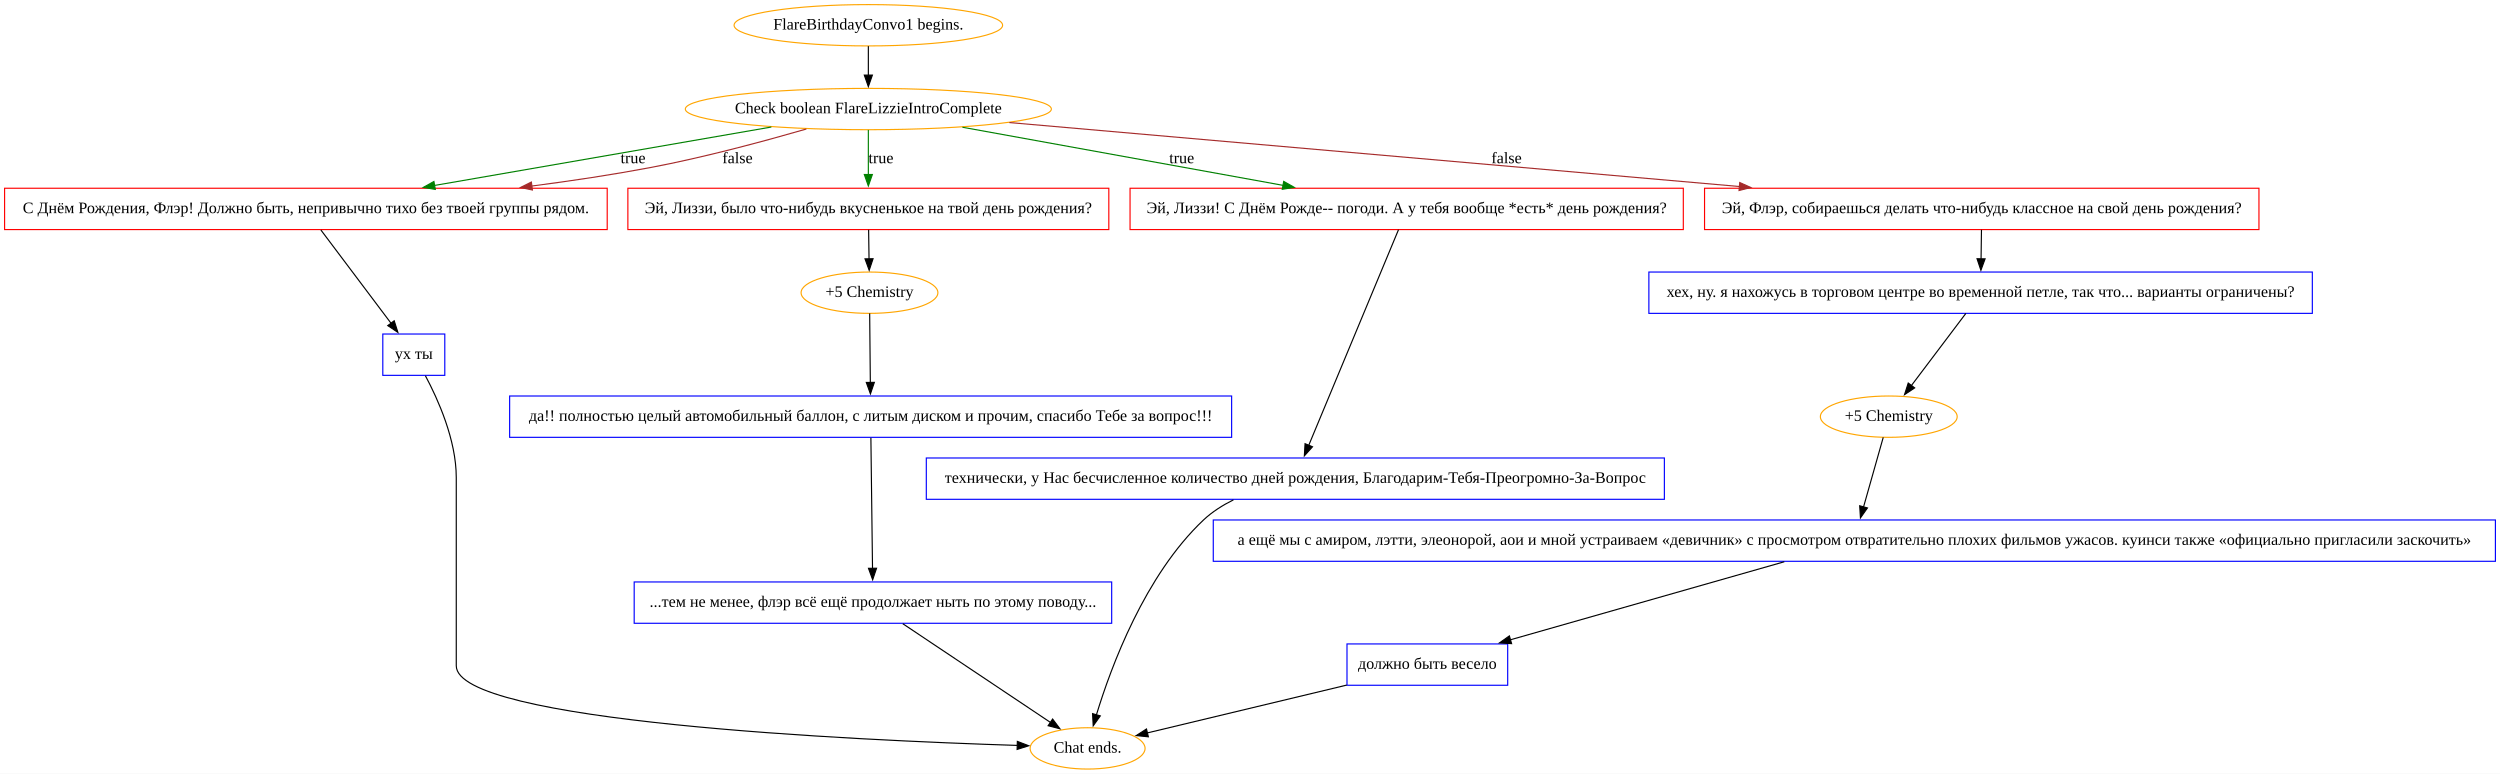
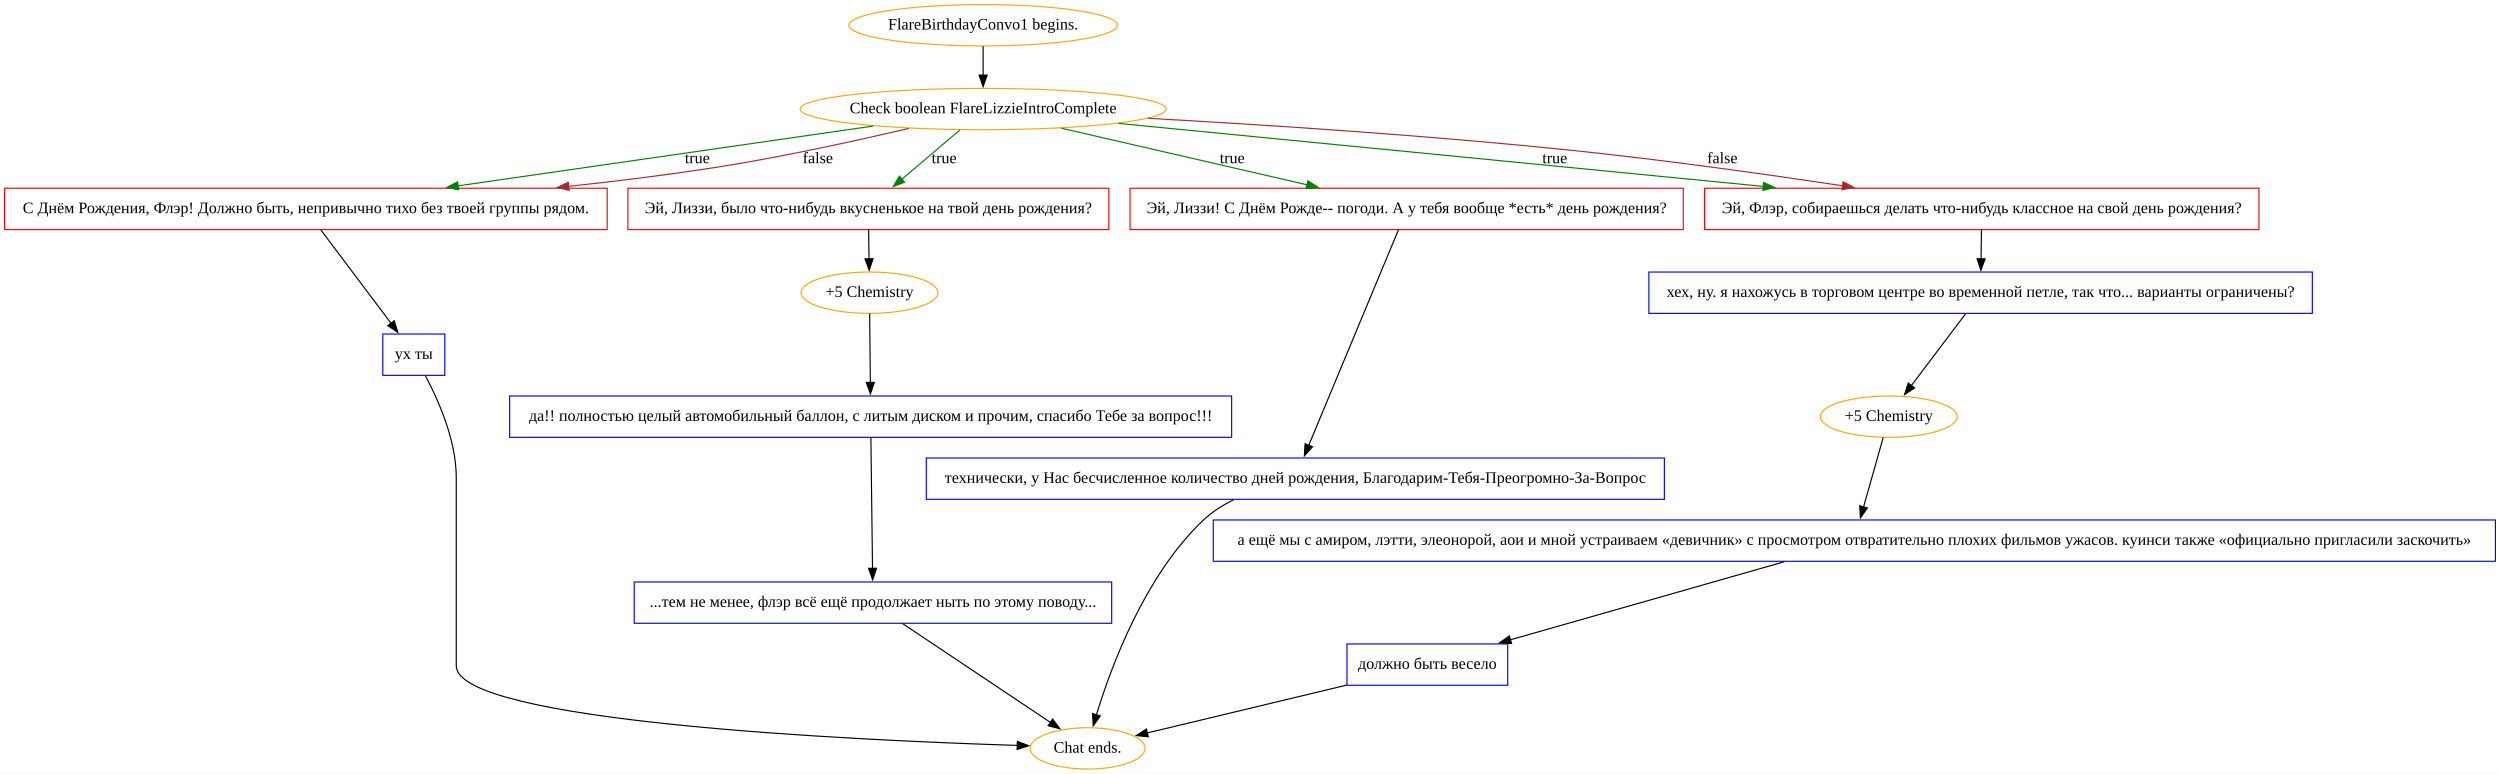
<svg xmlns="http://www.w3.org/2000/svg" width="2178pt" height="674pt" viewBox="0.00 0.00 2178.00 674.00">
  <g id="graph0" class="graph" transform="scale(1 1) rotate(0) translate(4 670)">
    <polygon fill="white" stroke="none" points="-4,4 -4,-670 2174,-670 2174,4 -4,4" />
    <g id="node1" class="node">
-       <ellipse fill="none" stroke="orange" cx="752.5" cy="-648" rx="116.98" ry="18" />
-       <text text-anchor="middle" x="752.5" y="-644.3" font-family="Times New Roman,serif" font-size="14.00">FlareBirthdayConvo1 begins.</text>
+       <ellipse fill="none" stroke="orange" cx="852.5" cy="-648" rx="116.98" ry="18" />
+       <text text-anchor="middle" x="852.5" y="-644.3" font-family="Times New Roman,serif" font-size="14.00">FlareBirthdayConvo1 begins.</text>
    </g>
    <g id="node2" class="node">
-       <ellipse fill="none" stroke="orange" cx="752.5" cy="-575" rx="159.47" ry="18" />
-       <text text-anchor="middle" x="752.5" y="-571.3" font-family="Times New Roman,serif" font-size="14.00">Check boolean FlareLizzieIntroComplete</text>
+       <ellipse fill="none" stroke="orange" cx="852.5" cy="-575" rx="159.47" ry="18" />
+       <text text-anchor="middle" x="852.5" y="-571.3" font-family="Times New Roman,serif" font-size="14.00">Check boolean FlareLizzieIntroComplete</text>
    </g>
    <g id="edge1" class="edge">
-       <path fill="none" stroke="black" d="M752.5,-629.81C752.5,-622.23 752.5,-613.1 752.5,-604.54" />
-       <polygon fill="black" stroke="black" points="756,-604.54 752.5,-594.54 749,-604.54 756,-604.54" />
+       <path fill="none" stroke="black" d="M852.5,-629.81C852.5,-622.23 852.5,-613.1 852.5,-604.54" />
+       <polygon fill="black" stroke="black" points="856,-604.54 852.5,-594.54 849,-604.54 856,-604.54" />
    </g>
    <g id="node3" class="node">
      <polygon fill="none" stroke="red" points="525,-506 0,-506 0,-470 525,-470 525,-506" />
      <text text-anchor="middle" x="262.5" y="-484.3" font-family="Times New Roman,serif" font-size="14.00">С Днём Рождения, Флэр! Должно быть, непривычно тихо без твоей группы рядом.</text>
    </g>
    <g id="edge2" class="edge">
-       <path fill="none" stroke="green" d="M667.99,-559.34C586.86,-545.27 463.82,-523.92 374.55,-508.44" />
-       <polygon fill="green" stroke="green" points="375.23,-505 364.78,-506.74 374.03,-511.9 375.23,-505" />
-       <text text-anchor="middle" x="547.5" y="-527.8" font-family="Times New Roman,serif" font-size="14.00">true</text>
+       <path fill="none" stroke="green" d="M756.72,-560.2C658.44,-546.04 504.79,-523.91 394.91,-508.08" />
+       <polygon fill="green" stroke="green" points="395.64,-504.65 385.24,-506.68 394.64,-511.57 395.64,-504.65" />
+       <text text-anchor="middle" x="603.5" y="-527.8" font-family="Times New Roman,serif" font-size="14.00">true</text>
    </g>
-     <g id="edge6" class="edge">
-       <path fill="none" stroke="brown" d="M698.5,-557.61C660.72,-546.69 608.92,-532.77 562.5,-524 529.26,-517.72 493.72,-512.38 459.15,-507.91" />
-       <polygon fill="brown" stroke="brown" points="459.82,-504.47 449.46,-506.68 458.94,-511.41 459.82,-504.47" />
-       <text text-anchor="middle" x="638.5" y="-527.8" font-family="Times New Roman,serif" font-size="14.00">false</text>
+     <g id="edge7" class="edge">
+       <path fill="none" stroke="brown" d="M787.8,-558.13C741.03,-547.15 676.17,-532.97 618.5,-524 577.52,-517.63 533.69,-512.2 491.29,-507.65" />
+       <polygon fill="brown" stroke="brown" points="491.78,-504.19 481.47,-506.62 491.05,-511.15 491.78,-504.19" />
+       <text text-anchor="middle" x="708.5" y="-527.8" font-family="Times New Roman,serif" font-size="14.00">false</text>
    </g>
    <g id="node4" class="node">
      <polygon fill="none" stroke="red" points="962,-506 543,-506 543,-470 962,-470 962,-506" />
      <text text-anchor="middle" x="752.5" y="-484.3" font-family="Times New Roman,serif" font-size="14.00">Эй, Лиззи, было что-нибудь вкусненькое на твой день рождения?</text>
    </g>
    <g id="edge3" class="edge">
-       <path fill="none" stroke="green" d="M752.5,-556.8C752.5,-545.58 752.5,-530.67 752.5,-517.69" />
-       <polygon fill="green" stroke="green" points="756,-517.98 752.5,-507.98 749,-517.98 756,-517.98" />
-       <text text-anchor="middle" x="763.5" y="-527.8" font-family="Times New Roman,serif" font-size="14.00">true</text>
+       <path fill="none" stroke="green" d="M832.26,-556.8C817.72,-544.44 797.9,-527.59 781.65,-513.78" />
+       <polygon fill="green" stroke="green" points="784.09,-511.26 774.2,-507.45 779.56,-516.59 784.09,-511.26" />
+       <text text-anchor="middle" x="818.5" y="-527.8" font-family="Times New Roman,serif" font-size="14.00">true</text>
    </g>
    <g id="node5" class="node">
      <polygon fill="none" stroke="red" points="1462.5,-506 980.5,-506 980.5,-470 1462.5,-470 1462.5,-506" />
      <text text-anchor="middle" x="1221.5" y="-484.3" font-family="Times New Roman,serif" font-size="14.00">Эй, Лиззи! С Днём Рожде-- погоди. А у тебя вообще *есть* день рождения?</text>
    </g>
    <g id="edge4" class="edge">
-       <path fill="none" stroke="green" d="M834.46,-559.15C911.99,-545.1 1028.8,-523.92 1113.81,-508.52" />
-       <polygon fill="green" stroke="green" points="1114.36,-511.97 1123.58,-506.75 1113.11,-505.09 1114.36,-511.97" />
-       <text text-anchor="middle" x="1025.5" y="-527.8" font-family="Times New Roman,serif" font-size="14.00">true</text>
+       <path fill="none" stroke="green" d="M920.61,-558.31C980.95,-544.41 1069.35,-524.05 1134.73,-508.99" />
+       <polygon fill="green" stroke="green" points="1135.41,-512.42 1144.37,-506.77 1133.84,-505.6 1135.41,-512.42" />
+       <text text-anchor="middle" x="1069.5" y="-527.8" font-family="Times New Roman,serif" font-size="14.00">true</text>
    </g>
    <g id="node6" class="node">
      <polygon fill="none" stroke="red" points="1964,-506 1481,-506 1481,-470 1964,-470 1964,-506" />
      <text text-anchor="middle" x="1722.5" y="-484.3" font-family="Times New Roman,serif" font-size="14.00">Эй, Флэр, собираешься делать что-нибудь классное на свой день рождения?</text>
    </g>
    <g id="edge5" class="edge">
-       <path fill="none" stroke="brown" d="M875.35,-563.23C1035.25,-549.22 1317.17,-524.52 1511.6,-507.48" />
-       <polygon fill="brown" stroke="brown" points="1511.66,-510.99 1521.31,-506.63 1511.05,-504.02 1511.66,-510.99" />
-       <text text-anchor="middle" x="1308.5" y="-527.8" font-family="Times New Roman,serif" font-size="14.00">false</text>
+       <path fill="none" stroke="green" d="M970.28,-562.49C1114.55,-548.4 1360.81,-524.34 1532.1,-507.6" />
+       <polygon fill="green" stroke="green" points="1532.41,-511.09 1542.02,-506.63 1531.73,-504.12 1532.41,-511.09" />
+       <text text-anchor="middle" x="1350.5" y="-527.8" font-family="Times New Roman,serif" font-size="14.00">true</text>
+     </g>
+     <g id="edge6" class="edge">
+       <path fill="none" stroke="brown" d="M996.19,-566.93C1099.17,-561.2 1241.08,-551.94 1365.5,-539 1444.22,-530.81 1532.28,-518.51 1601.25,-508.16" />
+       <polygon fill="brown" stroke="brown" points="1601.72,-511.63 1611.09,-506.68 1600.68,-504.71 1601.72,-511.63" />
+       <text text-anchor="middle" x="1496.5" y="-527.8" font-family="Times New Roman,serif" font-size="14.00">false</text>
    </g>
    <g id="node7" class="node">
      <polygon fill="none" stroke="blue" points="383.5,-379 329.5,-379 329.5,-343 383.5,-343 383.5,-379" />
      <text text-anchor="middle" x="356.5" y="-357.3" font-family="Times New Roman,serif" font-size="14.00">ух ты</text>
    </g>
-     <g id="edge7" class="edge">
+     <g id="edge8" class="edge">
      <path fill="none" stroke="black" d="M275.57,-469.62C291.42,-448.54 318.31,-412.79 336.71,-388.32" />
      <polygon fill="black" stroke="black" points="339.42,-390.54 342.63,-380.44 333.82,-386.33 339.42,-390.54" />
    </g>
    <g id="node8" class="node">
      <ellipse fill="none" stroke="orange" cx="753.5" cy="-415" rx="59.59" ry="18" />
      <text text-anchor="middle" x="753.5" y="-411.3" font-family="Times New Roman,serif" font-size="14.00">+5 Chemistry</text>
    </g>
-     <g id="edge8" class="edge">
+     <g id="edge9" class="edge">
      <path fill="none" stroke="black" d="M752.74,-469.81C752.85,-462.23 752.98,-453.1 753.1,-444.54" />
      <polygon fill="black" stroke="black" points="756.6,-444.59 753.24,-434.54 749.6,-444.49 756.6,-444.59" />
    </g>
    <g id="node9" class="node">
      <polygon fill="none" stroke="blue" points="1446,-271 803,-271 803,-235 1446,-235 1446,-271" />
      <text text-anchor="middle" x="1124.5" y="-249.3" font-family="Times New Roman,serif" font-size="14.00">технически, у Нас бесчисленное количество дней рождения, Благодарим-Тебя-Преогромно-За-Вопрос</text>
    </g>
-     <g id="edge9" class="edge">
+     <g id="edge10" class="edge">
      <path fill="none" stroke="black" d="M1214.37,-469.87C1197.77,-429.99 1156.41,-330.66 1136.11,-281.9" />
      <polygon fill="black" stroke="black" points="1139.43,-280.76 1132.36,-272.87 1132.97,-283.45 1139.43,-280.76" />
    </g>
    <g id="node10" class="node">
      <polygon fill="none" stroke="blue" points="2010.5,-433 1432.5,-433 1432.5,-397 2010.5,-397 2010.5,-433" />
      <text text-anchor="middle" x="1721.5" y="-411.3" font-family="Times New Roman,serif" font-size="14.00">хех, ну. я нахожусь в торговом центре во временной петле, так что... варианты ограничены?</text>
    </g>
-     <g id="edge10" class="edge">
+     <g id="edge11" class="edge">
      <path fill="none" stroke="black" d="M1722.26,-469.81C1722.15,-462.23 1722.02,-453.1 1721.9,-444.54" />
      <polygon fill="black" stroke="black" points="1725.4,-444.49 1721.76,-434.54 1718.4,-444.59 1725.4,-444.49" />
    </g>
    <g id="node11" class="node">
      <ellipse fill="none" stroke="orange" cx="943.5" cy="-18" rx="50.09" ry="18" />
      <text text-anchor="middle" x="943.5" y="-14.3" font-family="Times New Roman,serif" font-size="14.00">Chat ends.</text>
    </g>
-     <g id="edge11" class="edge">
+     <g id="edge12" class="edge">
      <path fill="none" stroke="black" d="M366.61,-342.64C377.57,-322.16 393.5,-286.75 393.5,-254 393.5,-254 393.5,-254 393.5,-90 393.5,-41.14 739.35,-25.12 882.54,-20.59" />
      <polygon fill="black" stroke="black" points="882.32,-24.1 892.21,-20.29 882.11,-17.1 882.32,-24.1" />
    </g>
    <g id="node12" class="node">
      <polygon fill="none" stroke="blue" points="1069,-325 440,-325 440,-289 1069,-289 1069,-325" />
      <text text-anchor="middle" x="754.5" y="-303.3" font-family="Times New Roman,serif" font-size="14.00">да!! полностью целый автомобильный баллон, с литым диском и прочим, спасибо Тебе за вопрос!!!</text>
    </g>
-     <g id="edge12" class="edge">
+     <g id="edge13" class="edge">
      <path fill="none" stroke="black" d="M753.66,-396.97C753.81,-380.76 754.05,-356.06 754.23,-336.79" />
      <polygon fill="black" stroke="black" points="757.73,-336.89 754.32,-326.85 750.73,-336.82 757.73,-336.89" />
    </g>
-     <g id="edge13" class="edge">
+     <g id="edge14" class="edge">
      <path fill="none" stroke="black" d="M1070.57,-234.54C1061.16,-229.85 1052,-224.07 1044.5,-217 993.42,-168.86 963.94,-89.17 951.15,-47.06" />
      <polygon fill="black" stroke="black" points="954.57,-46.31 948.41,-37.7 947.86,-48.28 954.57,-46.31" />
    </g>
    <g id="node13" class="node">
      <ellipse fill="none" stroke="orange" cx="1641.5" cy="-307" rx="59.59" ry="18" />
      <text text-anchor="middle" x="1641.5" y="-303.3" font-family="Times New Roman,serif" font-size="14.00">+5 Chemistry</text>
    </g>
-     <g id="edge14" class="edge">
+     <g id="edge15" class="edge">
      <path fill="none" stroke="black" d="M1708.65,-396.97C1695.82,-379.97 1675.93,-353.62 1661.13,-334.01" />
      <polygon fill="black" stroke="black" points="1664.05,-332.07 1655.23,-326.2 1658.46,-336.29 1664.05,-332.07" />
    </g>
    <g id="node14" class="node">
      <polygon fill="none" stroke="blue" points="964.5,-163 548.5,-163 548.5,-127 964.5,-127 964.5,-163" />
      <text text-anchor="middle" x="756.5" y="-141.3" font-family="Times New Roman,serif" font-size="14.00">...тем не менее, флэр всё ещё продолжает ныть по этому поводу...</text>
    </g>
-     <g id="edge15" class="edge">
+     <g id="edge16" class="edge">
      <path fill="none" stroke="black" d="M754.72,-288.57C755.06,-261.16 755.73,-207.69 756.14,-174.59" />
      <polygon fill="black" stroke="black" points="759.64,-174.96 756.26,-164.92 752.64,-174.87 759.64,-174.96" />
    </g>
    <g id="node15" class="node">
      <polygon fill="none" stroke="blue" points="2170,-217 1053,-217 1053,-181 2170,-181 2170,-217" />
      <text text-anchor="middle" x="1611.5" y="-195.3" font-family="Times New Roman,serif" font-size="14.00">а ещё мы с амиром, лэтти, элеонорой, аои и мной устраиваем «девичник» с просмотром отвратительно плохих фильмов ужасов. куинси также «официально пригласили заскочить»</text>
    </g>
-     <g id="edge16" class="edge">
+     <g id="edge17" class="edge">
      <path fill="none" stroke="black" d="M1636.68,-288.97C1632.05,-272.61 1624.97,-247.59 1619.49,-228.24" />
      <polygon fill="black" stroke="black" points="1622.91,-227.47 1616.82,-218.8 1616.18,-229.37 1622.91,-227.47" />
    </g>
-     <g id="edge17" class="edge">
+     <g id="edge18" class="edge">
      <path fill="none" stroke="black" d="M782.5,-126.62C816.22,-104.08 875.01,-64.78 911.45,-40.42" />
      <polygon fill="black" stroke="black" points="913.03,-43.58 919.39,-35.11 909.13,-37.76 913.03,-43.58" />
    </g>
    <g id="node16" class="node">
      <polygon fill="none" stroke="blue" points="1309.5,-109 1169.5,-109 1169.5,-73 1309.5,-73 1309.5,-109" />
      <text text-anchor="middle" x="1239.5" y="-87.3" font-family="Times New Roman,serif" font-size="14.00">должно быть весело</text>
    </g>
-     <g id="edge18" class="edge">
+     <g id="edge19" class="edge">
      <path fill="none" stroke="black" d="M1550.49,-180.61C1485.04,-161.97 1381.17,-132.37 1311.7,-112.57" />
      <polygon fill="black" stroke="black" points="1312.89,-109.27 1302.31,-109.9 1310.97,-116 1312.89,-109.27" />
    </g>
-     <g id="edge19" class="edge">
+     <g id="edge20" class="edge">
      <path fill="none" stroke="black" d="M1169.35,-73.17C1116.01,-60.38 1043.82,-43.06 995.55,-31.49" />
      <polygon fill="black" stroke="black" points="996.44,-28.1 985.9,-29.17 994.81,-34.91 996.44,-28.1" />
    </g>
  </g>
</svg>
